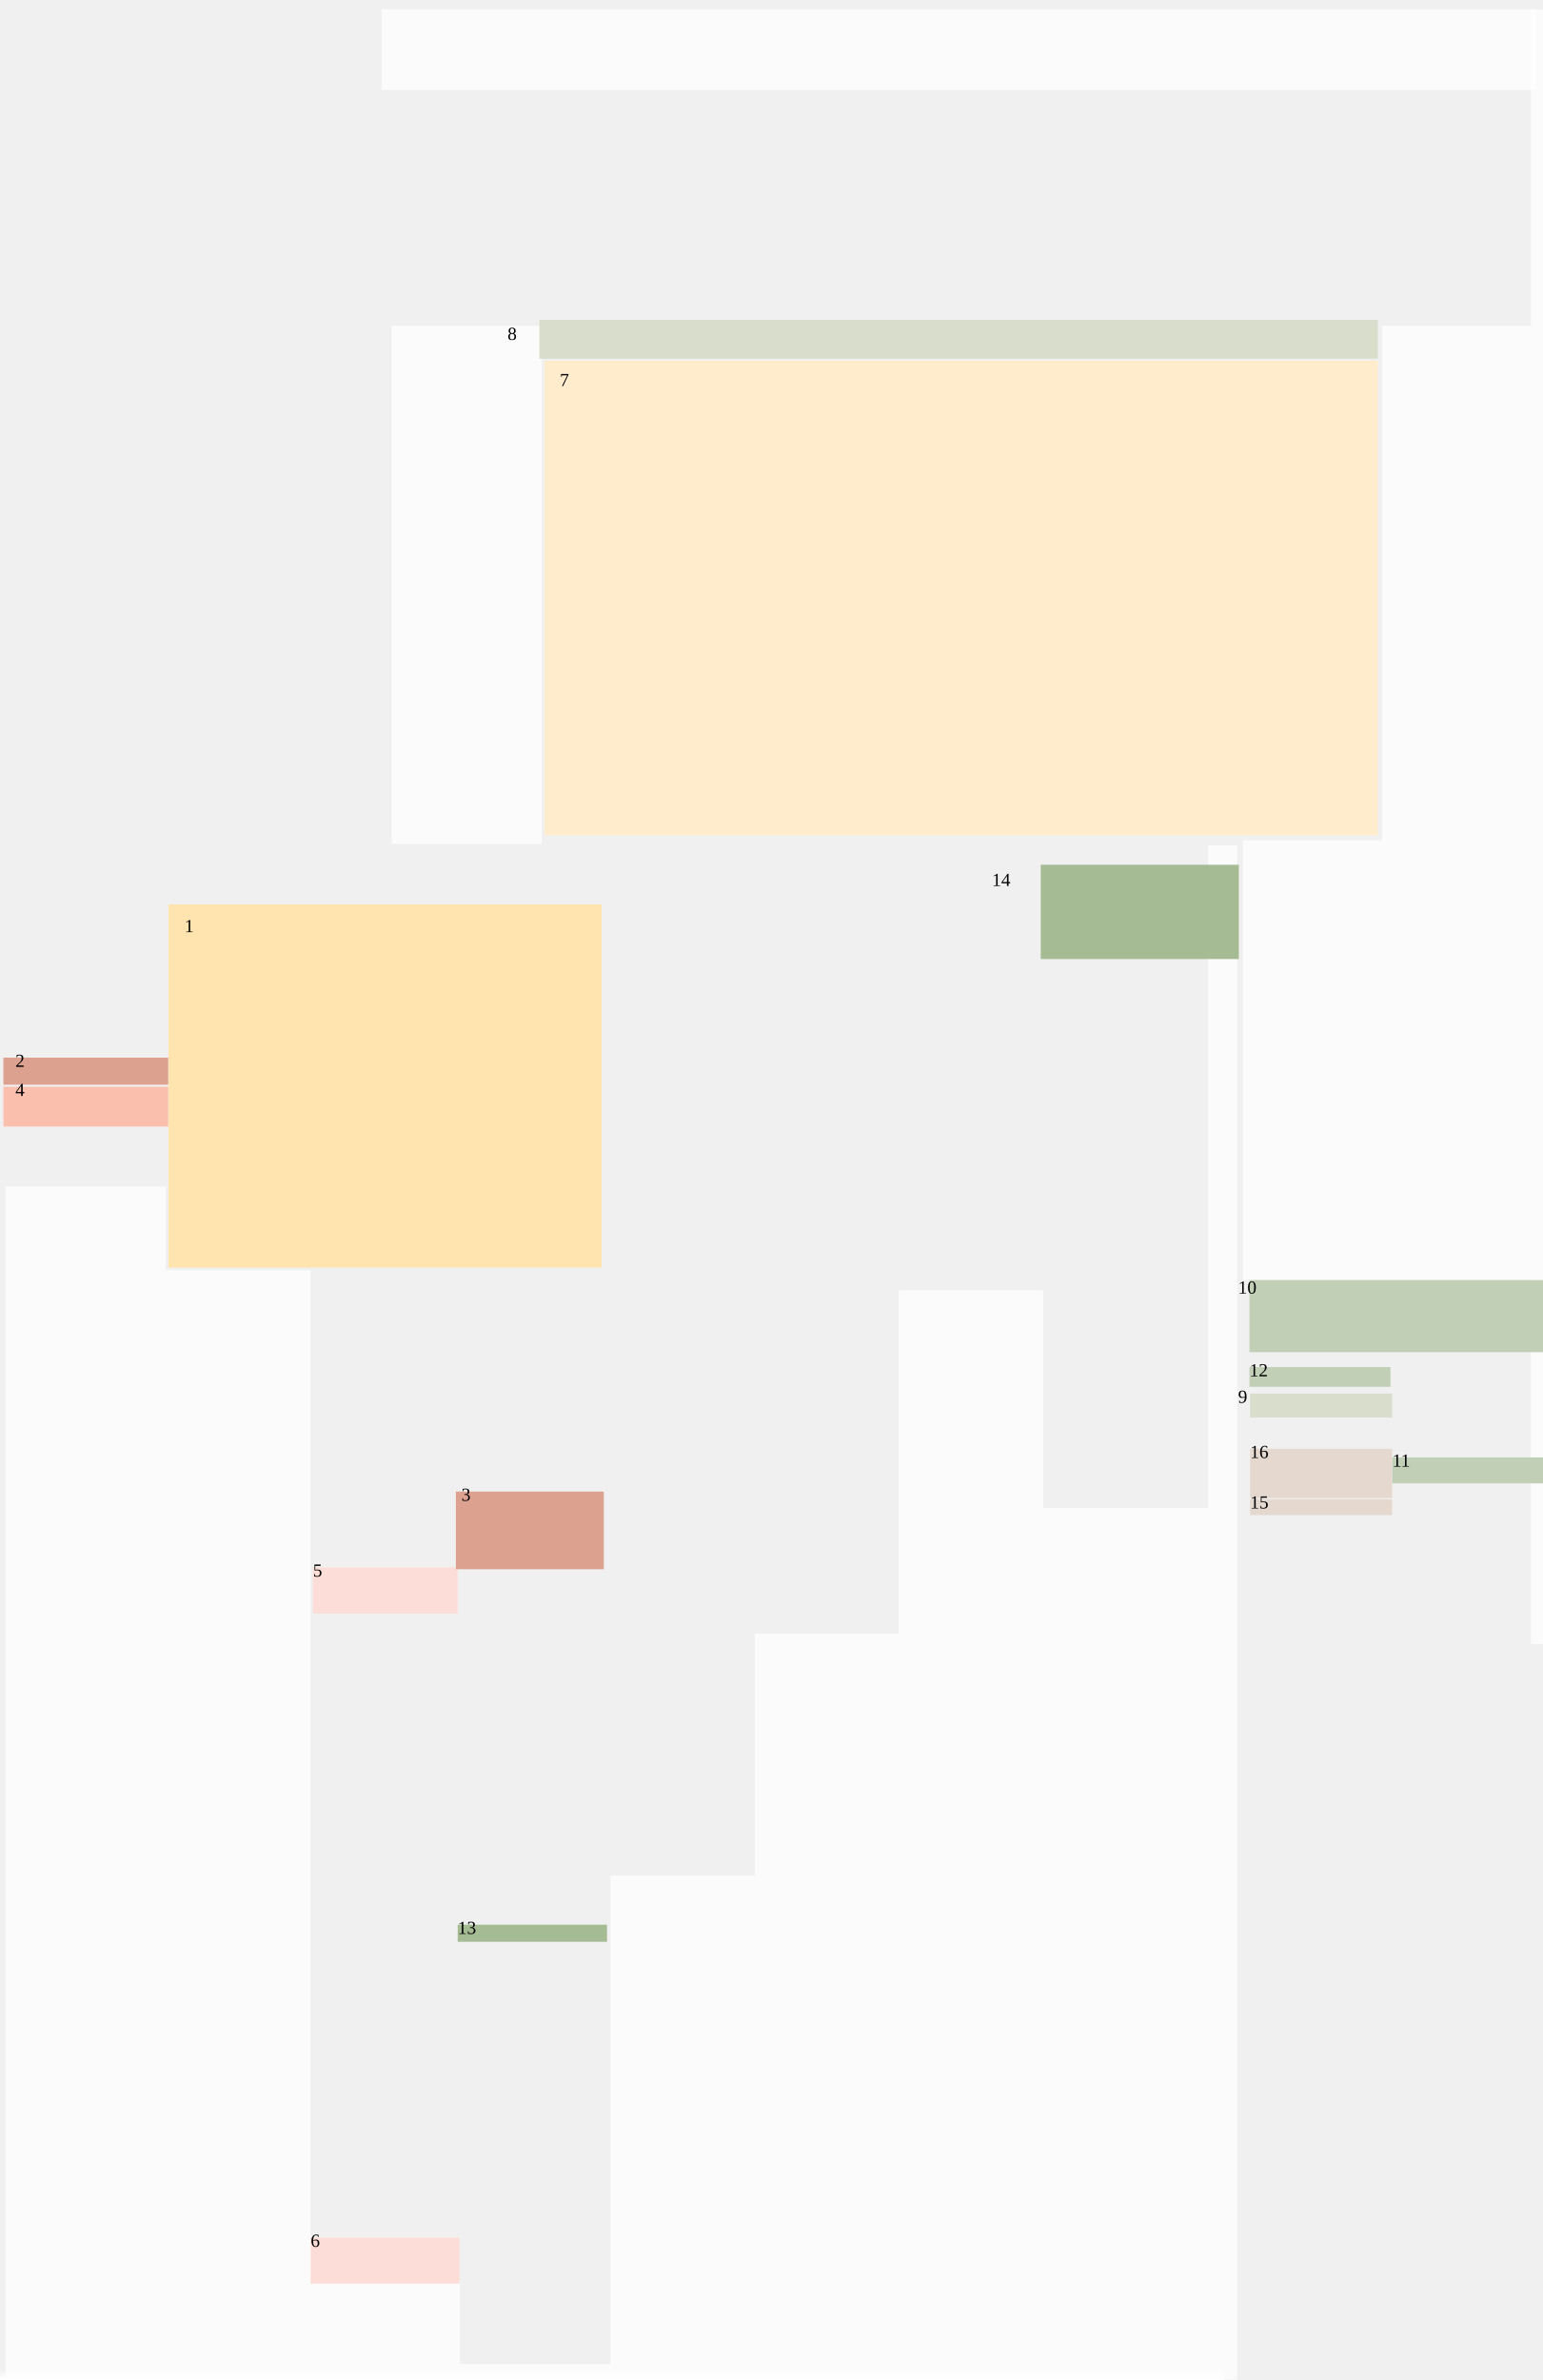
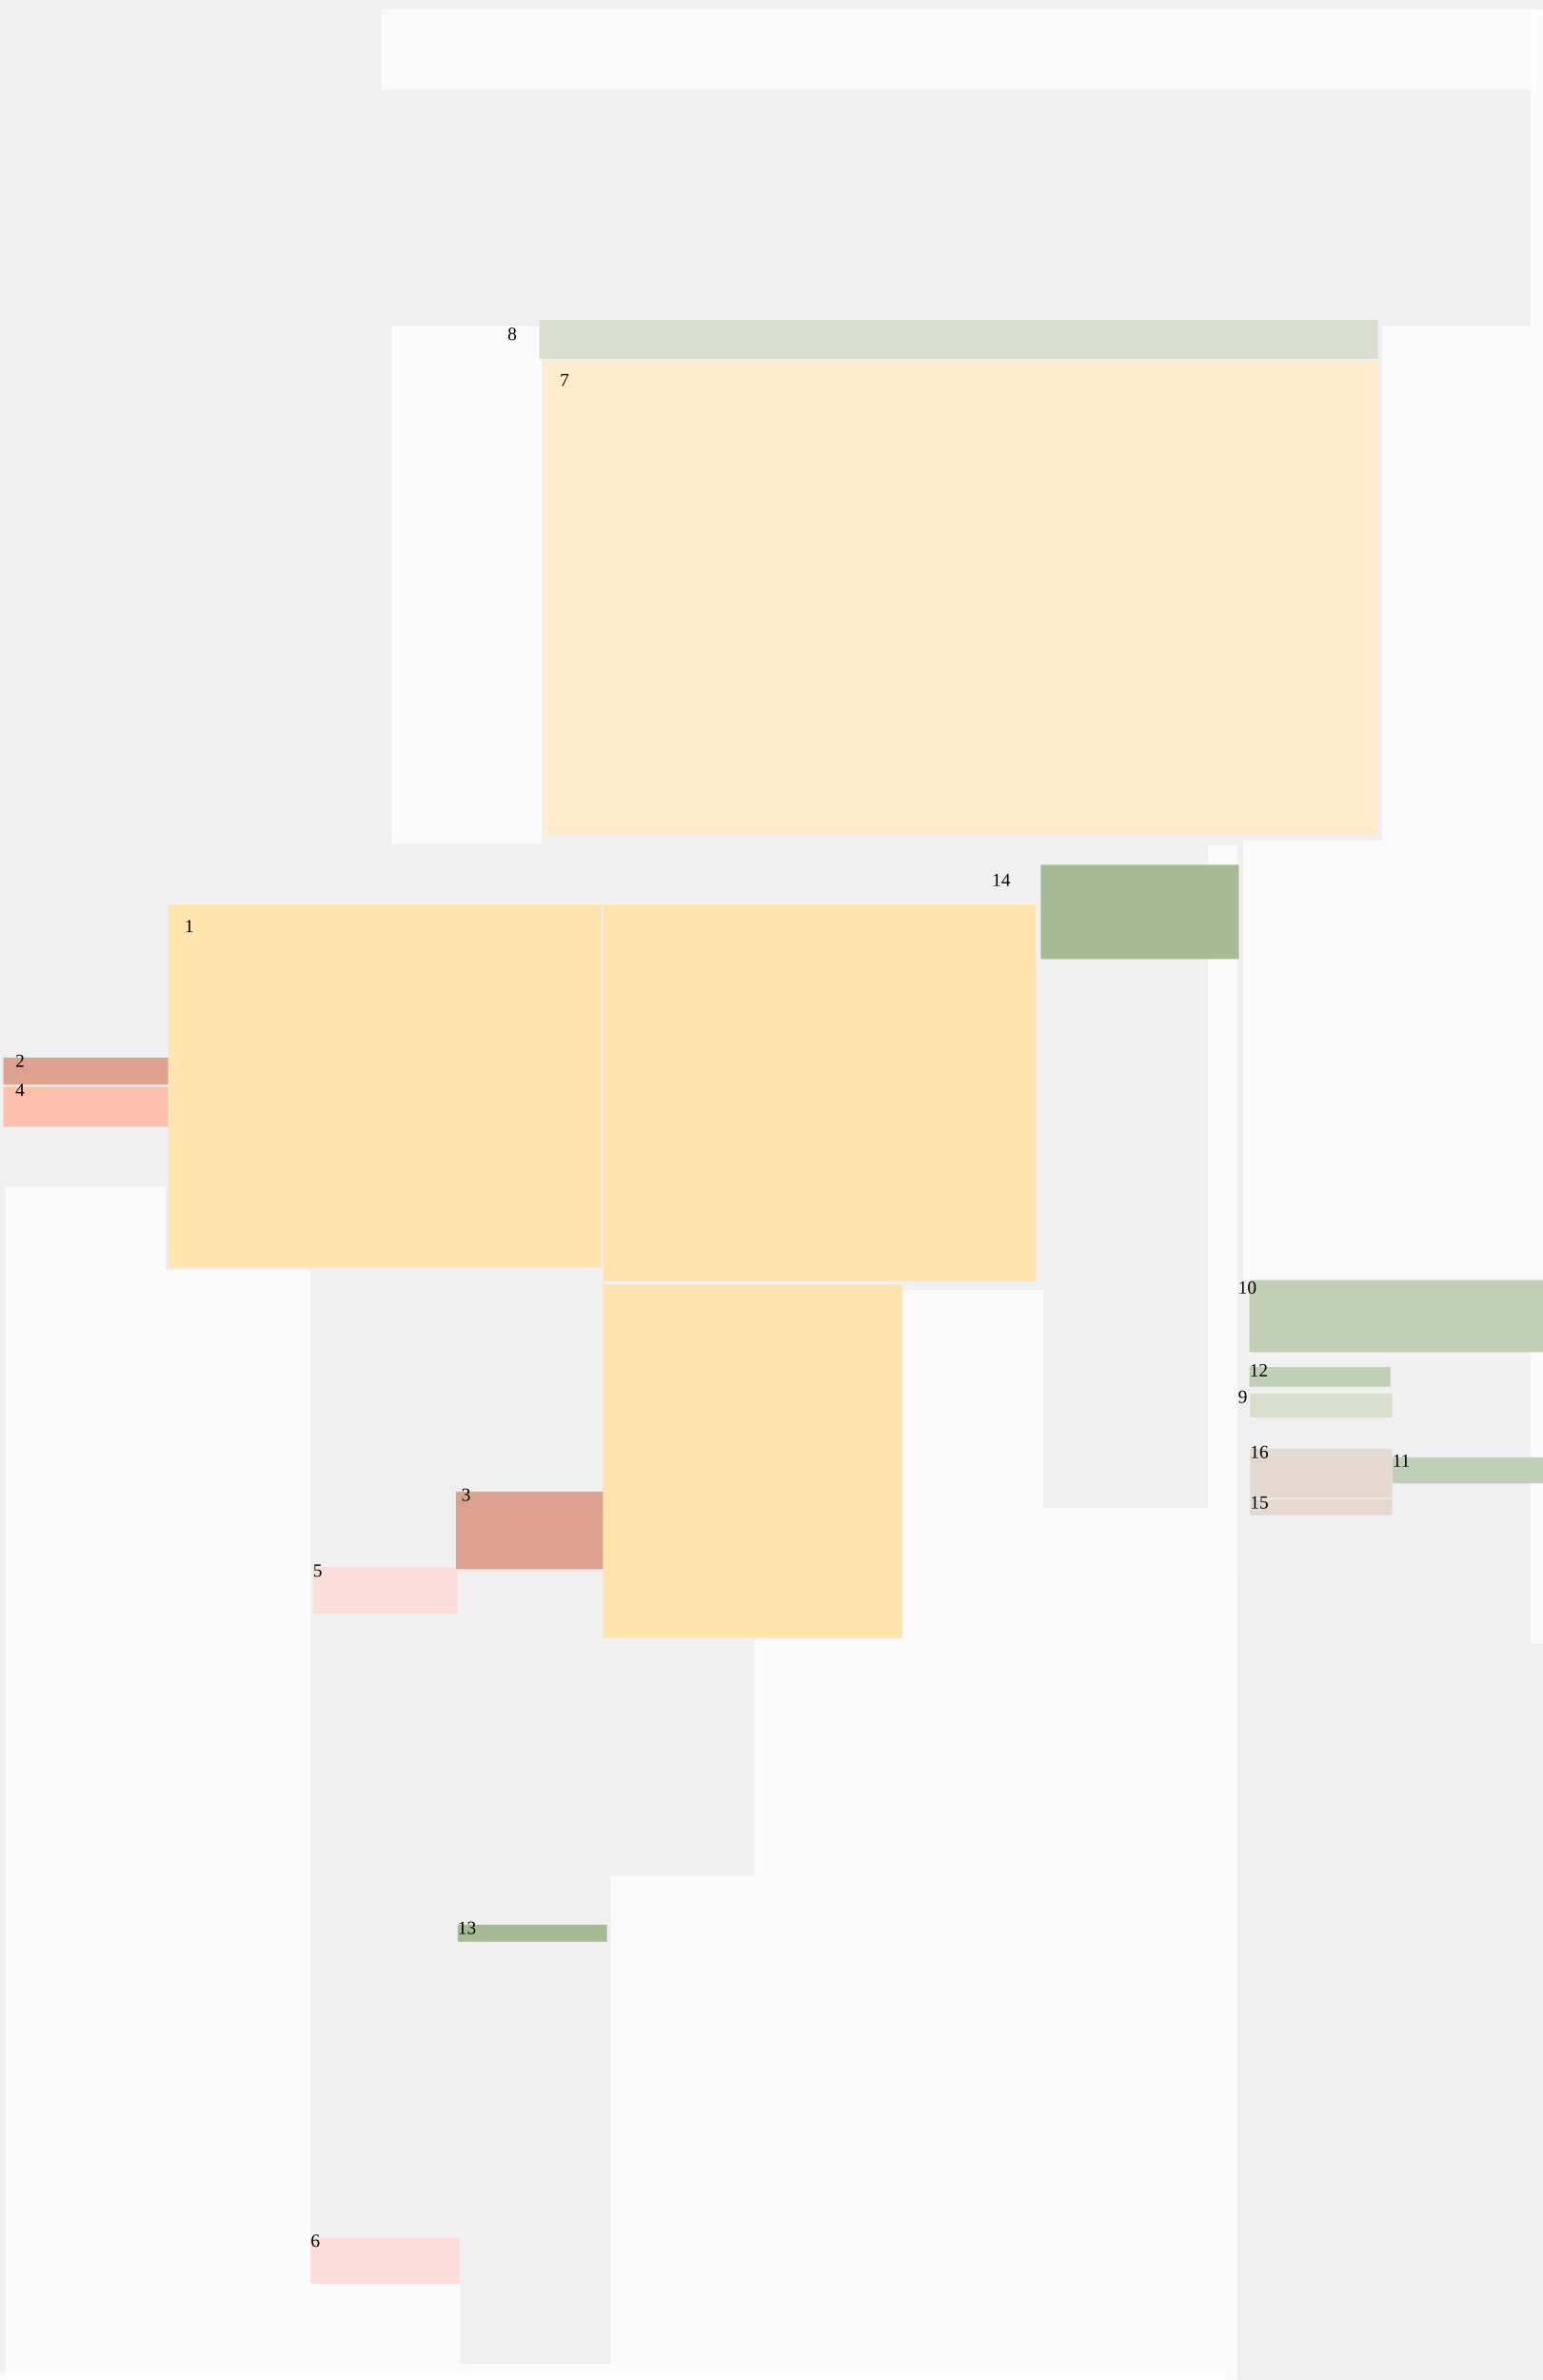
<svg xmlns="http://www.w3.org/2000/svg" xmlns:xlink="http://www.w3.org/1999/xlink" version="1.1" x="0px" y="0px" viewBox="0 0 1003 1547.3" style="enable-background:new 0 0 1003 1547.3;" xml:space="preserve">
  <style type="text/css">
	.B_x002F_W_x0020_Water_x0020_25k{fill:#BFBFBF;}
	.st0{fill:url(#SVGID_3_);}
	.st1{fill:url(#SVGID_4_);}
	.st2{fill:url(#SVGID_8_);}
	.st3{opacity:0.7;fill:#FFFFFF;}
	.st4{display:none;}
	.st5{fill:#FDDDD7;}
	.st6{fill:#DDA28F;}
	.st7{fill:#FBC0AD;}
	.st8{fill:#E5D8CF;}
	.st9{fill:#D8DDCC;}
	.st10{fill:#A5BB94;}
	.st11{fill:#C1CFB7;}
	.st12{fill:#FFE4AF;}
	.st13{fill:#FFECCD;}

</style>
  <g id="ART">
    <g>
      <g>
        <g>
          <defs>
            <rect id="SVGID_1_" x="241.1" y="6.2" width="770.8" height="1062.6" />
          </defs>
          <clipPath id="SVGID_2_">
            <use xlink:href="#SVGID_1_" style="overflow:visible;" />
          </clipPath>
          <linearGradient id="SVGID_7_" gradientUnits="userSpaceOnUse" x1="403.82" y1="1547.716" x2="403.82" y2="549.255">
            <stop offset="0" style="stop-color:#BCBEC0;stop-opacity:0" />
            <stop offset="0.2" style="stop-color:#000000;stop-opacity:0.969" />
            <stop offset="1" style="stop-color:#000000" />
          </linearGradient>
          <use xlink:href="#SVGID_5_" style="overflow:visible;fill:none;stroke:url(#SVGID_7_);stroke-width:0.75;" />
        </g>
      </g>
      <linearGradient id="SVGID_8_" gradientUnits="userSpaceOnUse" x1="394.638" y1="1540.496" x2="394.638" y2="1547.341">
        <stop offset="0" style="stop-color:#FFFFFF;stop-opacity:0" />
        <stop offset="0.9" style="stop-color:#FFFFFF" />
      </linearGradient>
      <rect x="-7" y="1540.5" class="st2" width="803.2" height="6.8" />
    </g>
    <g id="fade">
      <rect x="254.7" y="211.8" class="st3" width="97.5" height="336.9" />
      <rect x="248.1" y="6" class="st3" width="750.6" height="52.5" />
      <polygon class="st3" points="804.5,549.6 785.4,549.6 785.4,980.3 678.3,980.3 678.3,838.7 584.3,838.7 584.3,1062 490.7,1062    490.7,1219.4 396.8,1219.4 396.8,1536.9 299.1,1536.9 299.1,1483.8 202,1483.8 202,825.7 107.8,825.7 107.8,771.3 3.6,771.3    3.6,825.7 3.6,830.1 3.6,1547.6 804.4,1547.1 804.4,1302.8 804.4,1219.4 804.4,1082.9 804.4,1062 804.4,1019.2 804.5,1019.2   " />
      <polygon class="st3" points="995.4,6.2 995.4,211.8 898.6,211.8 898.6,546.3 808.2,546.3 808.2,832.2 898.6,832.2 908.3,832.2    995.4,832.2 995.4,1068.8 1024.4,1068.8 1024.4,6.2   " />
    </g>
  </g>
  <g id="highlights" class="st4">
</g>
  <g id="Sourcingerrors">
    <rect id="SE-2" x="202" y="1454.7" class="st5" width="96.7" height="30" />
    <rect id="SE-1_1_" x="203.5" y="1019" class="st5" width="94.1" height="30" />
    <text x="202" y="1454.7" dy="0.5em">6</text>
    <text x="203.5" y="1019" dy="0.5em">5</text>
  </g>
  <g id="Lackofinformationunderreporting">
    <rect id="LI-2" x="2.2" y="687.6" class="st6" width="107.2" height="17.6" />
    <rect id="LI-8" x="296.4" y="969.7" class="st6" width="96.2" height="50.5" />
    <text x="10" y="687.6" dy="0.5em">2</text>
    <text x="300" y="969.7" dy="0.5em">3</text>
  </g>
  <g id="Inaccuracymisrepresentation">
    <rect id="IM-5" x="2.2" y="706.5" class="st7" width="107.2" height="25.9" />
    <text x="10" y="706.5" dy="0.5em">4</text>
  </g>
  <g id="Storyframingfocusreporterbias">
    <rect id="SF-2" x="812.8" y="974.7" class="st8" width="92.4" height="10.3" />
    <rect id="SF-1" x="812.8" y="941.9" class="st8" width="92.4" height="32" />
    <text x="812.8" y="974.7" dy="0.5em">15</text>
    <text x="812.8" y="941.9" dy="0.5em">16</text>
  </g>
  <g id="Racistlanguage">
    <rect id="RL-1_1_" x="350.7" y="208" class="st9" width="545.2" height="25.2" />
    <rect id="RL-2" x="812.8" y="906" class="st9" width="92.4" height="15.6" />
    <text x="330" y="215" dy="0.5em">8</text>
    <text x="805" y="906" dy="0.5em">9</text>
  </g>
  <g id="Offensivelanguage">
    <rect id="OL-2" x="297.6" y="1251.3" class="st10" width="97.1" height="11.1" />
    <rect id="OL-1" x="676.7" y="562.2" class="st10" width="128.8" height="61.3" />
    <text x="297.6" y="1251.3" dy="0.5em">13</text>
    <text x="645" y="570" dy="0.5em">14</text>
  </g>
  <g id="Inaccuratelanguage">
    <rect id="IL-1" x="812.4" y="832.2" class="st11" width="193.8" height="46.9" />
    <rect id="IL-4" x="905.3" y="947.5" class="st11" width="101" height="16.9" />
    <rect id="IL-2" x="812.4" y="888.8" class="st11" width="91.7" height="12.8" />
    <text x="805" y="835" dy="0.5em">10</text>
    <text x="905.3" y="947.5" dy="0.5em">11</text>
    <text x="812.4" y="888.8" dy="0.5em">12</text>
  </g>
  <g id="Photoselection">
    <rect id="PS-1" x="109.5" y="588" class="st12" width="281.7" height="236.1" />
    <text x="120" y="600" dy="0.5em">1</text>
+     <rect id="PS-1" x="392" y="588" class="st12" width="281.7" height="245" />
+     <rect id="PS-1" x="392" y="835" class="st12" width="195" height="230" />
  </g>
  <g id="Designlayout">
    <rect id="DL-1" x="354" y="234.5" class="st13" width="541.9" height="308.5" />
    <text x="364" y="245" dy="0.5em">7</text>
  </g>
</svg>
